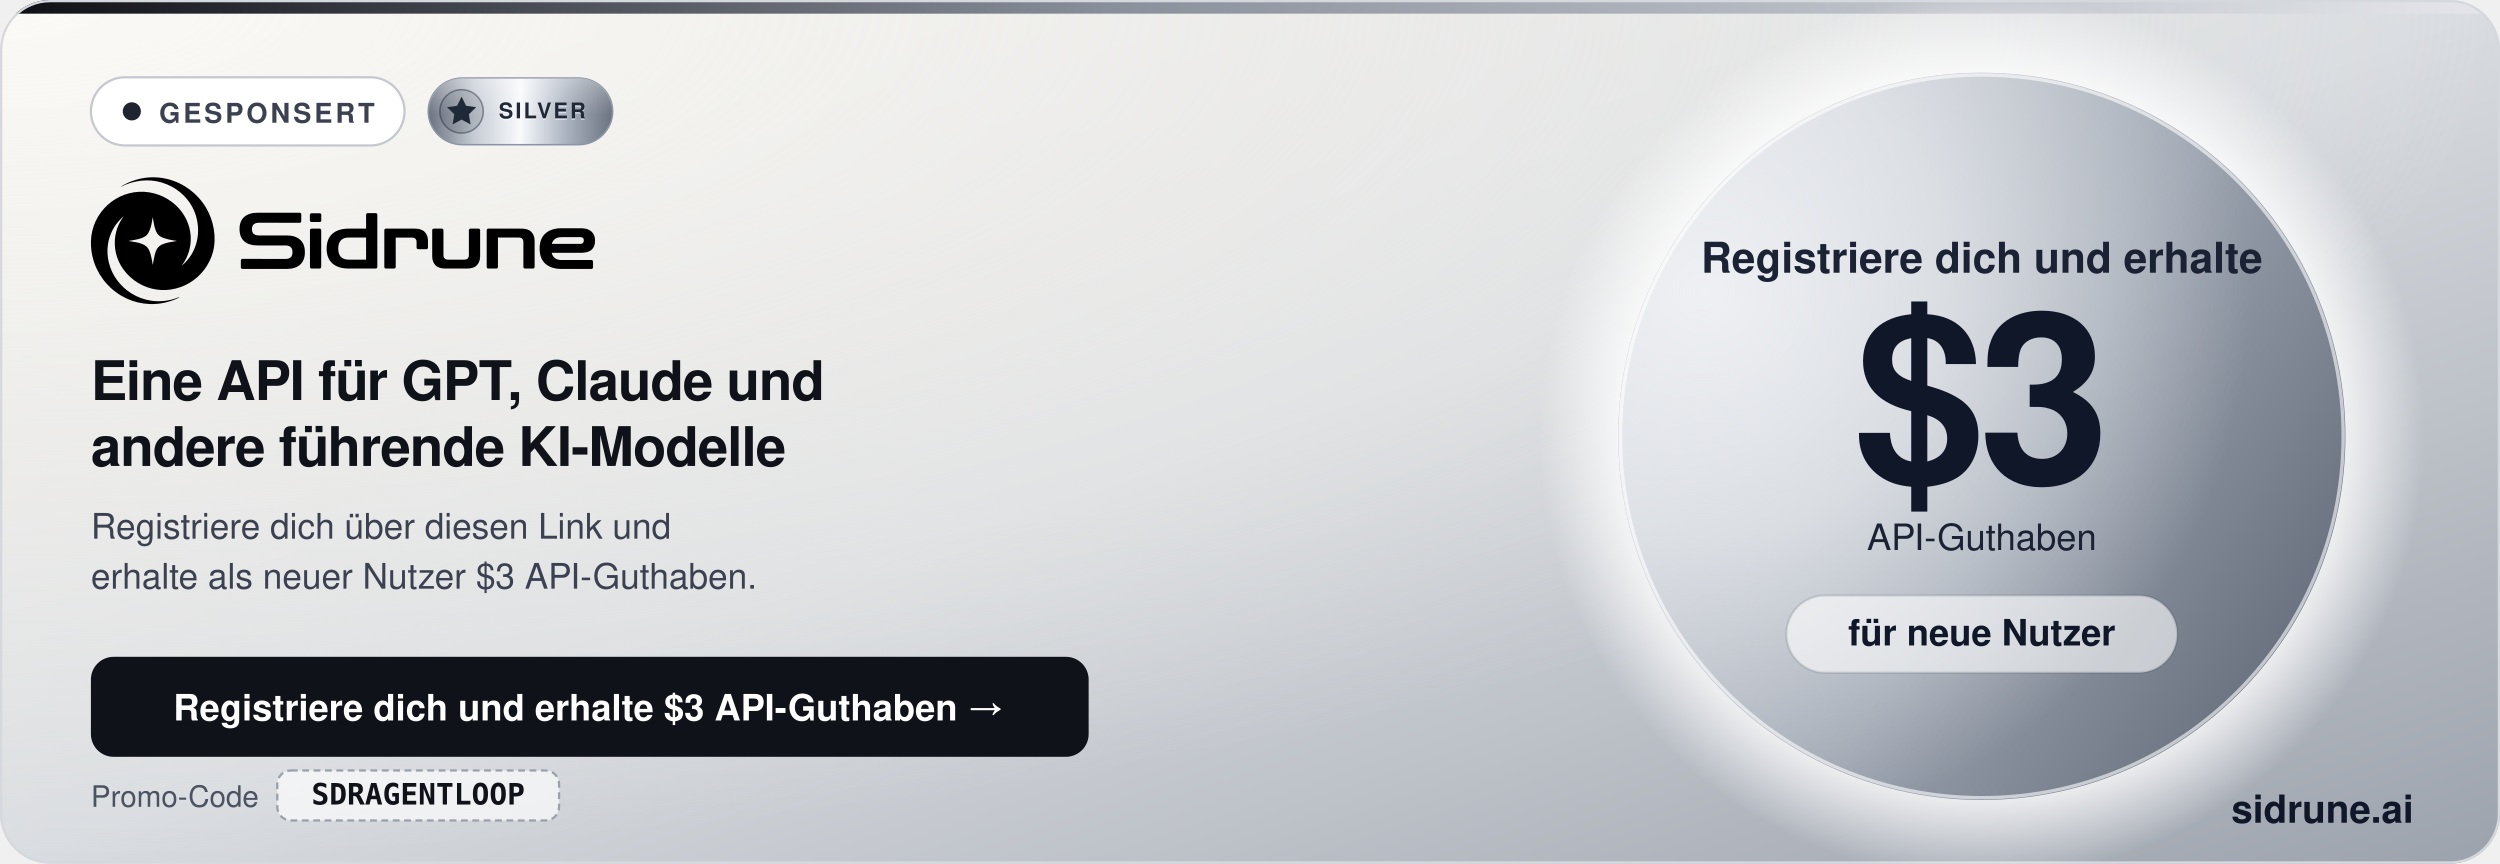
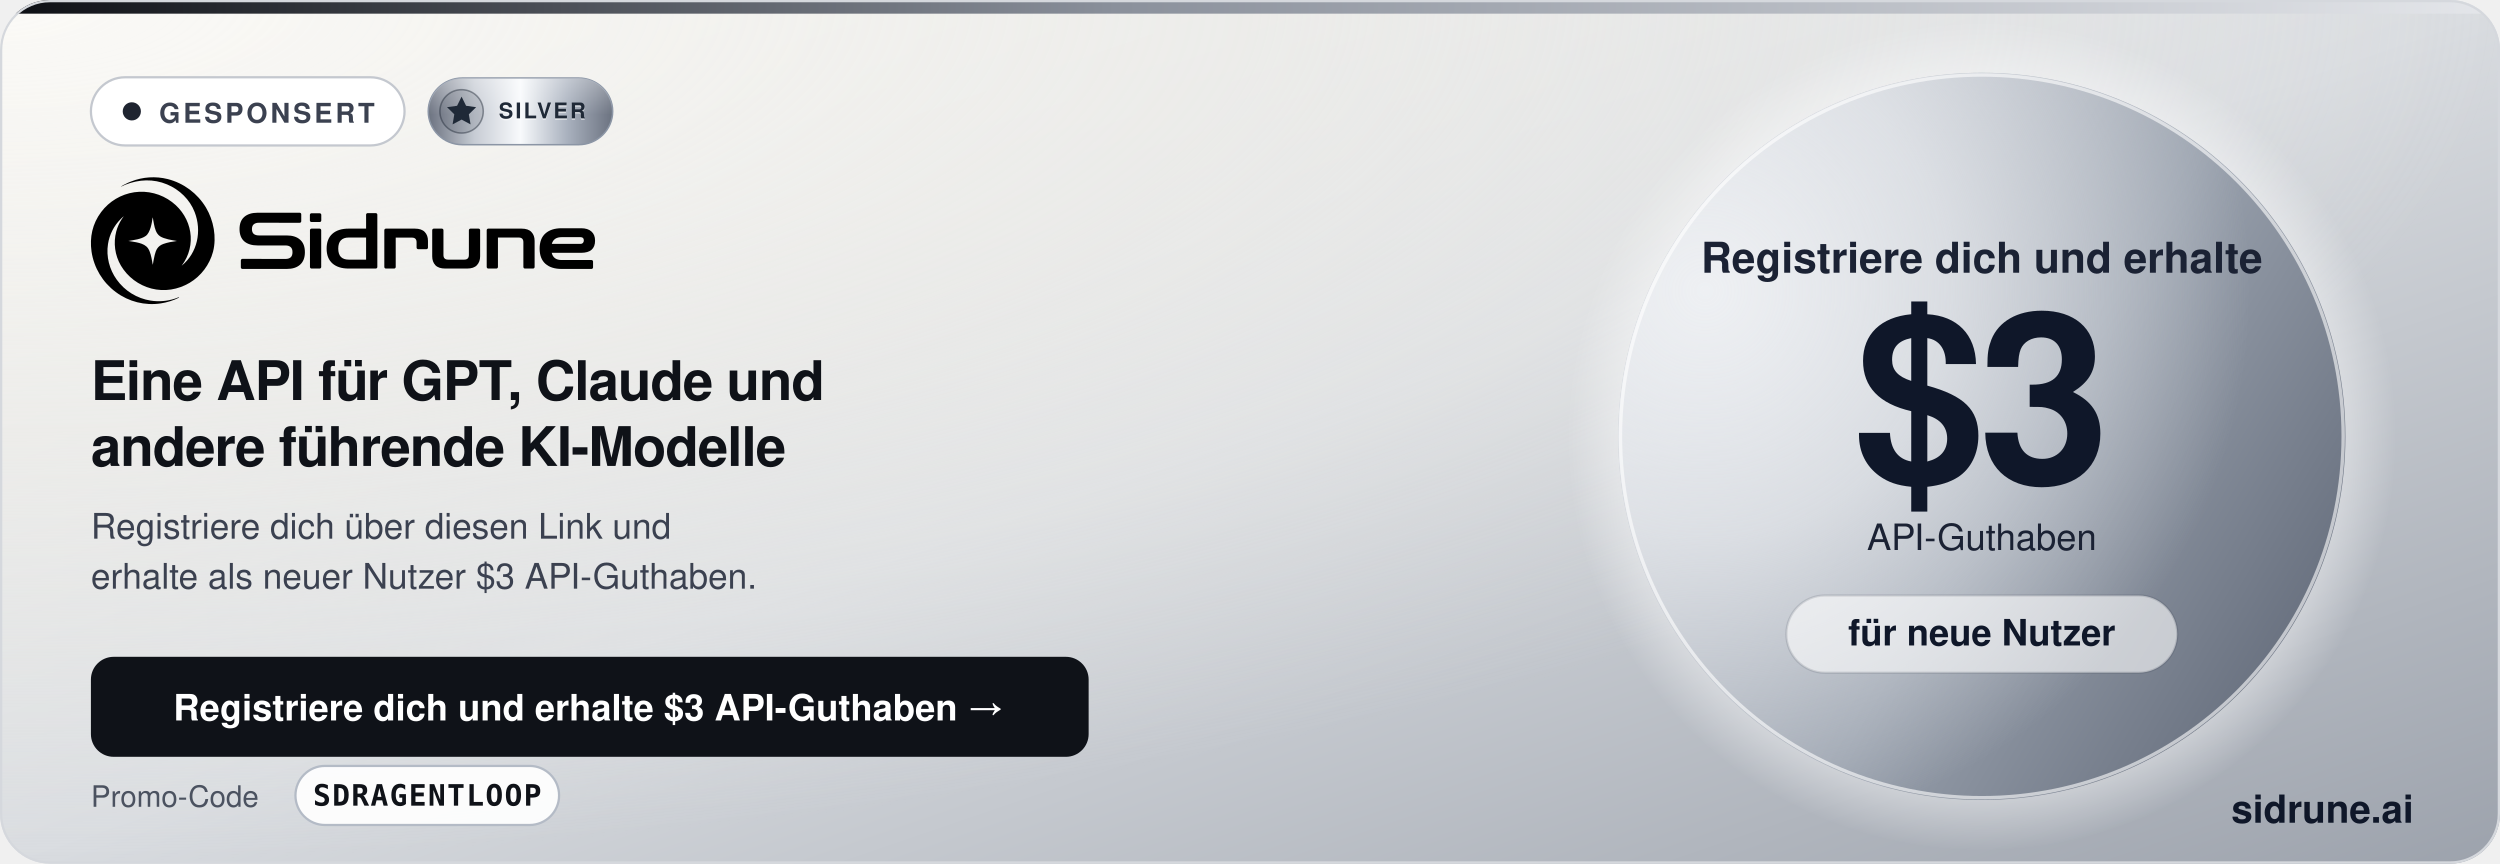
<svg xmlns="http://www.w3.org/2000/svg" width="1100" height="380" viewBox="0 0 1100 380" role="img" aria-label="Sidrune AI (Silver Sponsor): Eine API für GPT, Claude und andere führende KI-Modelle. Registriere dich und erhalte $3 API-Guthaben.">
  <defs>
    <linearGradient id="bg" x1="0" y1="0" x2="1" y2="1">
      <stop offset="0" stop-color="#f4f3ef" />
      <stop offset=".5" stop-color="#d9dce0" />
      <stop offset="1" stop-color="#9ca2ac" />
    </linearGradient>
    <radialGradient id="hl" cx="0" cy="0" r="1" gradientUnits="objectBoundingBox">
      <stop offset="0" stop-color="#fbfaf7" />
      <stop offset=".5" stop-color="#f1f0ec" stop-opacity=".6" />
      <stop offset="1" stop-color="#f1f0ec" stop-opacity="0" />
    </radialGradient>
    <linearGradient id="stripe" x1="0" y1="0" x2="1" y2="0">
      <stop offset="0" stop-color="#0b0d12" />
      <stop offset=".45" stop-color="#8b919c" />
      <stop offset="1" stop-color="#e5e7eb" />
    </linearGradient>
    <radialGradient id="orbHl" cx=".12" cy=".3" r=".75">
      <stop offset="0" stop-color="#eef0f3" />
      <stop offset=".45" stop-color="#eef0f3" stop-opacity=".7" />
      <stop offset="1" stop-color="#eef0f3" stop-opacity="0" />
    </radialGradient>
    <linearGradient id="orb" x1="0" y1=".2" x2="1" y2=".8">
      <stop offset="0" stop-color="#c9cdd4" />
      <stop offset=".55" stop-color="#9aa2ae" />
      <stop offset="1" stop-color="#626a79" />
    </linearGradient>
    <radialGradient id="orbGlow" cx=".5" cy=".5" r=".5">
-       <stop offset=".82" stop-color="#ffffff" stop-opacity=".75" />
+       <stop offset=".88" stop-color="#ffffff" stop-opacity=".35" />
      <stop offset="1" stop-color="#ffffff" stop-opacity="0" />
    </radialGradient>
    <clipPath id="card">
      <rect width="1100" height="380" rx="22" />
    </clipPath>
  </defs>
  <g clip-path="url(#card)">
    <rect width="1100" height="380" fill="url(#bg)" />
    <rect width="1100" height="380" fill="url(#hl)" />
    <rect width="1100" height="6" fill="url(#stripe)" />
    <rect x=".5" y=".5" width="1099" height="379" rx="21.5" fill="none" stroke="#d5d8dd" />
  </g>
  <rect x="40" y="34" width="138" height="30" rx="15" fill="#ffffff" stroke="#c4c8cf" />
  <circle cx="58" cy="49" r="4" fill="#1f2430" />
  <text x="70" y="54" font-family="-apple-system, BlinkMacSystemFont, 'Segoe UI', Helvetica, Arial, sans-serif" font-size="12" font-weight="700" letter-spacing="1.3" fill="#3b4150">GESPONSERT</text>
  <svg x="188" y="34" width="82" height="30" viewBox="0 0 120 44">
    <defs>
      <linearGradient id="bm" x1="0" y1="0" x2="1" y2="0">
        <stop offset="0.00" stop-color="#6b7280" />
        <stop offset="0.25" stop-color="#c7ccd4" />
        <stop offset="0.50" stop-color="#f8fafc" />
        <stop offset="0.75" stop-color="#aab2bf" />
        <stop offset="1.00" stop-color="#6b7280" />
      </linearGradient>
      <linearGradient id="bs" x1="0" y1="0" x2="0" y2="1">
        <stop offset="0" stop-color="#fff" stop-opacity=".32" />
        <stop offset=".55" stop-color="#fff" stop-opacity="0" />
      </linearGradient>
    </defs>
    <rect x=".5" y=".5" width="119" height="43" rx="22" fill="url(#bm)" stroke="#8b95a5" />
    <rect x=".5" y=".5" width="119" height="43" rx="22" fill="url(#bs)" />
    <circle cx="22" cy="22" r="14" fill="#1f2937" fill-opacity=".14" stroke="#1f2937" stroke-opacity=".45" />
    <path d="M22 12.5l2.9 5.9 6.5.9-4.7 4.6 1.1 6.5L22 27.3l-5.8 3.1 1.1-6.5-4.7-4.6 6.5-.9z" fill="#1f2937" />
    <text x="46" y="27.5" text-anchor="start" font-family="-apple-system, BlinkMacSystemFont, 'Segoe UI', Helvetica, Arial, sans-serif" font-size="14" font-weight="800" letter-spacing="1.4" fill="#ffffff" fill-opacity=".55">SILVER</text>
    <text x="46" y="26.5" text-anchor="start" font-family="-apple-system, BlinkMacSystemFont, 'Segoe UI', Helvetica, Arial, sans-serif" font-size="14" font-weight="800" letter-spacing="1.4" fill="#1f2937">SILVER</text>
  </svg>
  <svg x="40" y="78" width="222" height="56" viewBox="0 0 555 140" fill="none">
    <path d="M166.677 100.837C165.714 100.837 164.933 100.056 164.933 99.093V91.495C164.933 90.531 165.716 89.75 166.68 89.752L213.976 89.834C216.478 89.834 218.383 89.265 219.691 88.128C221.055 86.934 221.738 85.029 221.738 82.413C221.738 79.798 221.055 77.921 219.691 76.784C218.383 75.59 216.478 74.993 213.976 74.993H183.442C177.13 74.993 172.212 73.486 168.686 70.473C165.218 67.402 163.483 62.91 163.483 56.997C163.483 51.083 165.218 46.619 168.686 43.606C172.212 40.535 177.13 39 183.442 39H229.632C230.595 39 231.376 39.781 231.376 40.744V48.341C231.376 49.305 230.593 50.087 229.629 50.085L184.892 50.003C182.447 50.003 180.542 50.571 179.177 51.709C177.812 52.789 177.13 54.551 177.13 56.997C177.13 59.442 177.812 61.233 179.177 62.37C180.542 63.45 182.447 63.99 184.892 63.99H215.426C221.738 63.99 226.628 65.554 230.096 68.682C233.622 71.752 235.384 76.329 235.384 82.413C235.384 88.441 233.622 93.018 230.096 96.145C226.628 99.273 221.738 100.837 215.426 100.837H166.677Z" fill="black" />
    <path d="M242.699 100.41C241.736 100.41 240.956 99.629 240.956 98.666V58.228C240.956 57.266 241.736 56.485 242.699 56.485H251.579C252.542 56.485 253.323 57.266 253.323 58.228V98.666C253.323 99.629 252.542 100.41 251.579 100.41H242.699ZM242.614 49.235C241.651 49.235 240.87 48.454 240.87 47.491V41.341C240.87 40.378 241.651 39.597 242.614 39.597H251.665C252.628 39.597 253.408 40.378 253.408 41.341V47.491C253.408 48.454 252.628 49.235 251.665 49.235H242.614Z" fill="black" />
    <path d="M315.064 98.666C315.064 99.629 314.284 100.41 313.321 100.41H302.697V41.17C302.697 40.207 303.478 39.426 304.441 39.426H313.321C314.284 39.426 315.064 40.207 315.064 41.17V98.666ZM312.932 100.41H283.506C275.887 100.41 269.945 98.534 265.68 94.781C261.416 91.028 259.283 85.598 259.283 78.49C259.283 71.326 261.416 65.867 265.68 62.114C269.945 58.361 275.887 56.485 283.506 56.485H312.079V66.293H283.506C279.81 66.293 276.967 67.317 274.977 69.364C273.044 71.354 272.077 74.396 272.077 78.49C272.077 82.527 273.044 85.569 274.977 87.616C276.967 89.606 279.81 90.602 283.506 90.602H312.932V100.41Z" fill="black" />
    <path d="M324.496 100.41C323.533 100.41 322.753 99.629 322.753 98.666V58.228C322.753 57.266 323.533 56.485 324.496 56.485H356.358C361.304 56.485 364.944 57.736 367.275 60.238C369.606 62.683 370.772 65.924 370.772 69.961V77.344C370.772 78.306 369.991 79.087 369.028 79.087H359.978C359.015 79.087 358.234 78.306 358.234 77.344V71.496C358.234 68.085 356.528 66.379 353.116 66.379H335.29V98.666C335.29 99.629 334.51 100.41 333.547 100.41H324.496Z" fill="black" />
    <path d="M389.841 100.41C384.837 100.41 381.17 99.159 378.839 96.657C376.564 94.155 375.427 90.914 375.427 86.934V58.228C375.427 57.266 376.208 56.485 377.171 56.485H386.051C387.014 56.485 387.794 57.266 387.794 58.228V85.484C387.794 88.896 389.5 90.602 392.912 90.602H410.652C414.064 90.602 415.77 88.896 415.77 85.484V58.228C415.77 57.266 416.551 56.485 417.514 56.485H426.394C427.357 56.485 428.137 57.266 428.137 58.228V86.934C428.137 90.914 426.972 94.155 424.64 96.657C422.366 99.159 418.727 100.41 413.723 100.41H389.841Z" fill="black" />
    <path d="M437.111 100.41C436.148 100.41 435.368 99.629 435.368 98.666V58.228C435.368 57.266 436.148 56.485 437.111 56.485H473.664C478.668 56.485 482.307 57.736 484.581 60.238C486.913 62.683 488.078 65.924 488.078 69.961V98.666C488.078 99.629 487.298 100.41 486.335 100.41H477.455C476.492 100.41 475.711 99.629 475.711 98.666V71.411C475.711 67.999 474.005 66.293 470.593 66.293H447.735V98.666C447.735 99.629 446.954 100.41 445.991 100.41H437.111Z" fill="black" />
    <path d="M517.816 100.837C510.196 100.837 504.254 98.96 499.99 95.207C495.725 91.398 493.593 85.825 493.593 78.49C493.593 71.098 495.725 65.526 499.99 61.773C504.254 57.963 510.196 56.058 517.816 56.058H539.139C544.142 56.058 547.952 57.252 550.568 59.641C553.24 61.972 554.576 65.327 554.576 69.705C554.576 78.632 549.431 83.096 539.139 83.096H506.898C508.092 88.384 511.732 91.028 517.816 91.028H550.615C551.578 91.028 552.359 91.809 552.359 92.772V99.093C552.359 100.056 551.578 100.837 550.615 100.837H517.816ZM517.816 65.867C511.959 65.867 508.348 68.34 506.984 73.287H538.542C539.679 73.287 540.56 72.946 541.186 72.264C541.868 71.582 542.209 70.643 542.209 69.449C542.209 67.061 540.987 65.867 538.542 65.867H517.816Z" fill="black" />
    <path d="M44.235 4.62C57.028 -0.439 71.083 -1.37 84.431 1.959C102.102 6.455 117.272 17.769 126.62 33.424C134.978 47.528 138.457 65.863 134.342 81.855C130.526 96.213 121.258 108.516 108.509 116.146C95.806 123.62 80.882 126.1 66.54 122.379C52.503 118.74 40.467 109.71 33.048 97.25C26.378 85.884 24.518 72.327 27.88 59.584C29.178 54.732 31.242 50.118 33.993 45.916C34.731 44.782 35.467 43.866 36.214 42.792C35.207 43.522 33.599 45.121 32.666 46.041C25.255 53.469 20.397 63.061 18.795 73.431C16.612 87.065 20.342 101.499 28.415 112.644C37.254 124.995 50.679 133.285 65.682 135.653C74.662 137.077 83.854 136.328 92.486 133.47C93.365 133.172 95.763 132.362 96.456 131.989C96.933 132.112 96.806 132.004 97.019 132.348C91.26 135.385 83.354 137.791 76.921 138.736C59.442 141.385 41.63 136.914 27.473 126.325C12.951 115.619 3.306 99.556 0.684 81.705C-1.565 66.004 1.674 51.04 11.267 38.264C20.077 26.48 33.185 18.653 47.737 16.483C62.406 14.368 77.311 18.219 89.12 27.175C111.458 44.057 116.927 74.736 99.793 97.321C117.364 83.149 122.142 59.018 114.144 38.348C108.756 24.424 97.499 13.624 83.816 7.87C68.723 1.524 52.871 2.234 37.835 8.202C36.673 8.834 34.601 9.749 33.371 10.282L33.203 10.144C34.126 9.347 36.995 7.82 37.875 7.471C39.544 6.475 42.38 5.353 44.235 4.62ZM67.894 44.065C67.176 49.953 65.386 60.824 60.353 64.501C55.298 68.195 47.264 68.949 41.227 70.067C48.218 71.333 58.62 71.916 62.842 78.202C65.392 81.998 66.472 87.689 67.296 92.138C67.441 92.918 67.81 95.783 68.014 96.31C68.294 95.761 68.704 92.575 68.847 91.769C69.222 89.679 69.659 87.602 70.16 85.539C71.579 79.728 73.544 75.638 79.586 73.379C83.966 71.742 89.967 70.69 94.641 70.088C89.253 69.155 80.571 67.888 76.079 64.905C74.935 64.147 73.944 63.179 73.157 62.054C70.309 58.051 69.553 52.355 68.647 47.644C68.542 47.099 68.192 44.35 67.894 44.065ZM33.197 10.339C33.114 10.359 33.17 10.352 33.028 10.311C33.061 10.274 33.101 10.236 33.147 10.194L33.197 10.339ZM33.203 10.144C33.183 10.161 33.165 10.178 33.147 10.194L33.134 10.157L33.171 10.118L33.203 10.144Z" fill="black" />
  </svg>
  <text x="40" y="176" font-family="-apple-system, BlinkMacSystemFont, 'Segoe UI', Helvetica, Arial, sans-serif" font-size="24" font-weight="800" letter-spacing="-0.4" fill="#0f1218">Eine API für GPT, Claude und</text>
  <text x="40" y="205" font-family="-apple-system, BlinkMacSystemFont, 'Segoe UI', Helvetica, Arial, sans-serif" font-size="24" font-weight="800" letter-spacing="-0.4" fill="#0f1218">andere führende KI-Modelle</text>
  <text x="40" y="237" font-family="-apple-system, BlinkMacSystemFont, 'Segoe UI', Helvetica, Arial, sans-serif" font-size="15.5" fill="#3b4150">Registriere dich über diesen Link und</text>
  <text x="40" y="259" font-family="-apple-system, BlinkMacSystemFont, 'Segoe UI', Helvetica, Arial, sans-serif" font-size="15.5" fill="#3b4150">erhalte als neuer Nutzer $3 API-Guthaben.</text>
  <rect x="40" y="289" width="439" height="44" rx="10" fill="#0f1218" />
  <text x="259" y="317" text-anchor="middle" font-family="-apple-system, BlinkMacSystemFont, 'Segoe UI', Helvetica, Arial, sans-serif" font-size="16" font-weight="800" fill="#ffffff">Registriere dich und erhalte $3 API-Guthaben →</text>
  <text x="40" y="355" font-family="-apple-system, BlinkMacSystemFont, 'Segoe UI', Helvetica, Arial, sans-serif" font-size="13" fill="#4b5260">Promo-Code</text>
-   <rect x="122" y="339" width="124" height="22" rx="6" fill="#ffffff" fill-opacity=".65" stroke="#9aa1ab" stroke-dasharray="3 2" />
-   <text x="184" y="354" text-anchor="middle" font-family="'SF Mono', ui-monospace, Menlo, Consolas, monospace" font-size="13" font-weight="700" fill="#0f1218">SDRAGENTLOOP</text>
-   <circle cx="872" cy="192" r="196" fill="url(#orbGlow)" />
+   <rect x="130" y="337" width="116" height="26" rx="13" fill="#ffffff" fill-opacity=".92" stroke="#b4bbc6" stroke-width="1" />
+   <text x="188" y="354.5" text-anchor="middle" font-family="'SF Mono', ui-monospace, Menlo, Consolas, monospace" font-size="13" font-weight="800" letter-spacing=".6" fill="#0f1218">SDRAGENTLOOP</text>
+   <circle cx="872" cy="192" r="182" fill="url(#orbGlow)" />
  <circle cx="872" cy="192" r="160" fill="url(#orb)" />
  <circle cx="872" cy="192" r="160" fill="url(#orbHl)" />
  <circle cx="872" cy="192" r="159" fill="none" stroke="#ffffff" stroke-opacity=".6" stroke-width="1.5" />
  <text x="872" y="120" text-anchor="middle" font-family="-apple-system, BlinkMacSystemFont, 'Segoe UI', Helvetica, Arial, sans-serif" font-size="18.7" font-weight="600" fill="#1b2234">Registriere dich und erhalte</text>
  <text x="872" y="212" text-anchor="middle" font-family="-apple-system, BlinkMacSystemFont, 'Segoe UI', Helvetica, Arial, sans-serif" font-size="104" font-weight="800" letter-spacing="-3" fill="#0f1729">$3</text>
  <text x="872" y="242" text-anchor="middle" font-family="-apple-system, BlinkMacSystemFont, 'Segoe UI', Helvetica, Arial, sans-serif" font-size="16" fill="#1b2234">API-Guthaben</text>
  <rect x="786" y="262" width="172" height="34" rx="17" fill="#ffffff" fill-opacity=".6" stroke="#0f1729" stroke-opacity=".12" />
  <text x="872" y="284" text-anchor="middle" font-family="-apple-system, BlinkMacSystemFont, 'Segoe UI', Helvetica, Arial, sans-serif" font-size="16" font-weight="700" fill="#0f1729">für neue Nutzer</text>
  <text x="1062" y="362" text-anchor="end" font-family="-apple-system, BlinkMacSystemFont, 'Segoe UI', Helvetica, Arial, sans-serif" font-size="17" font-weight="800" fill="#0f1729">sidrune.ai</text>
</svg>
